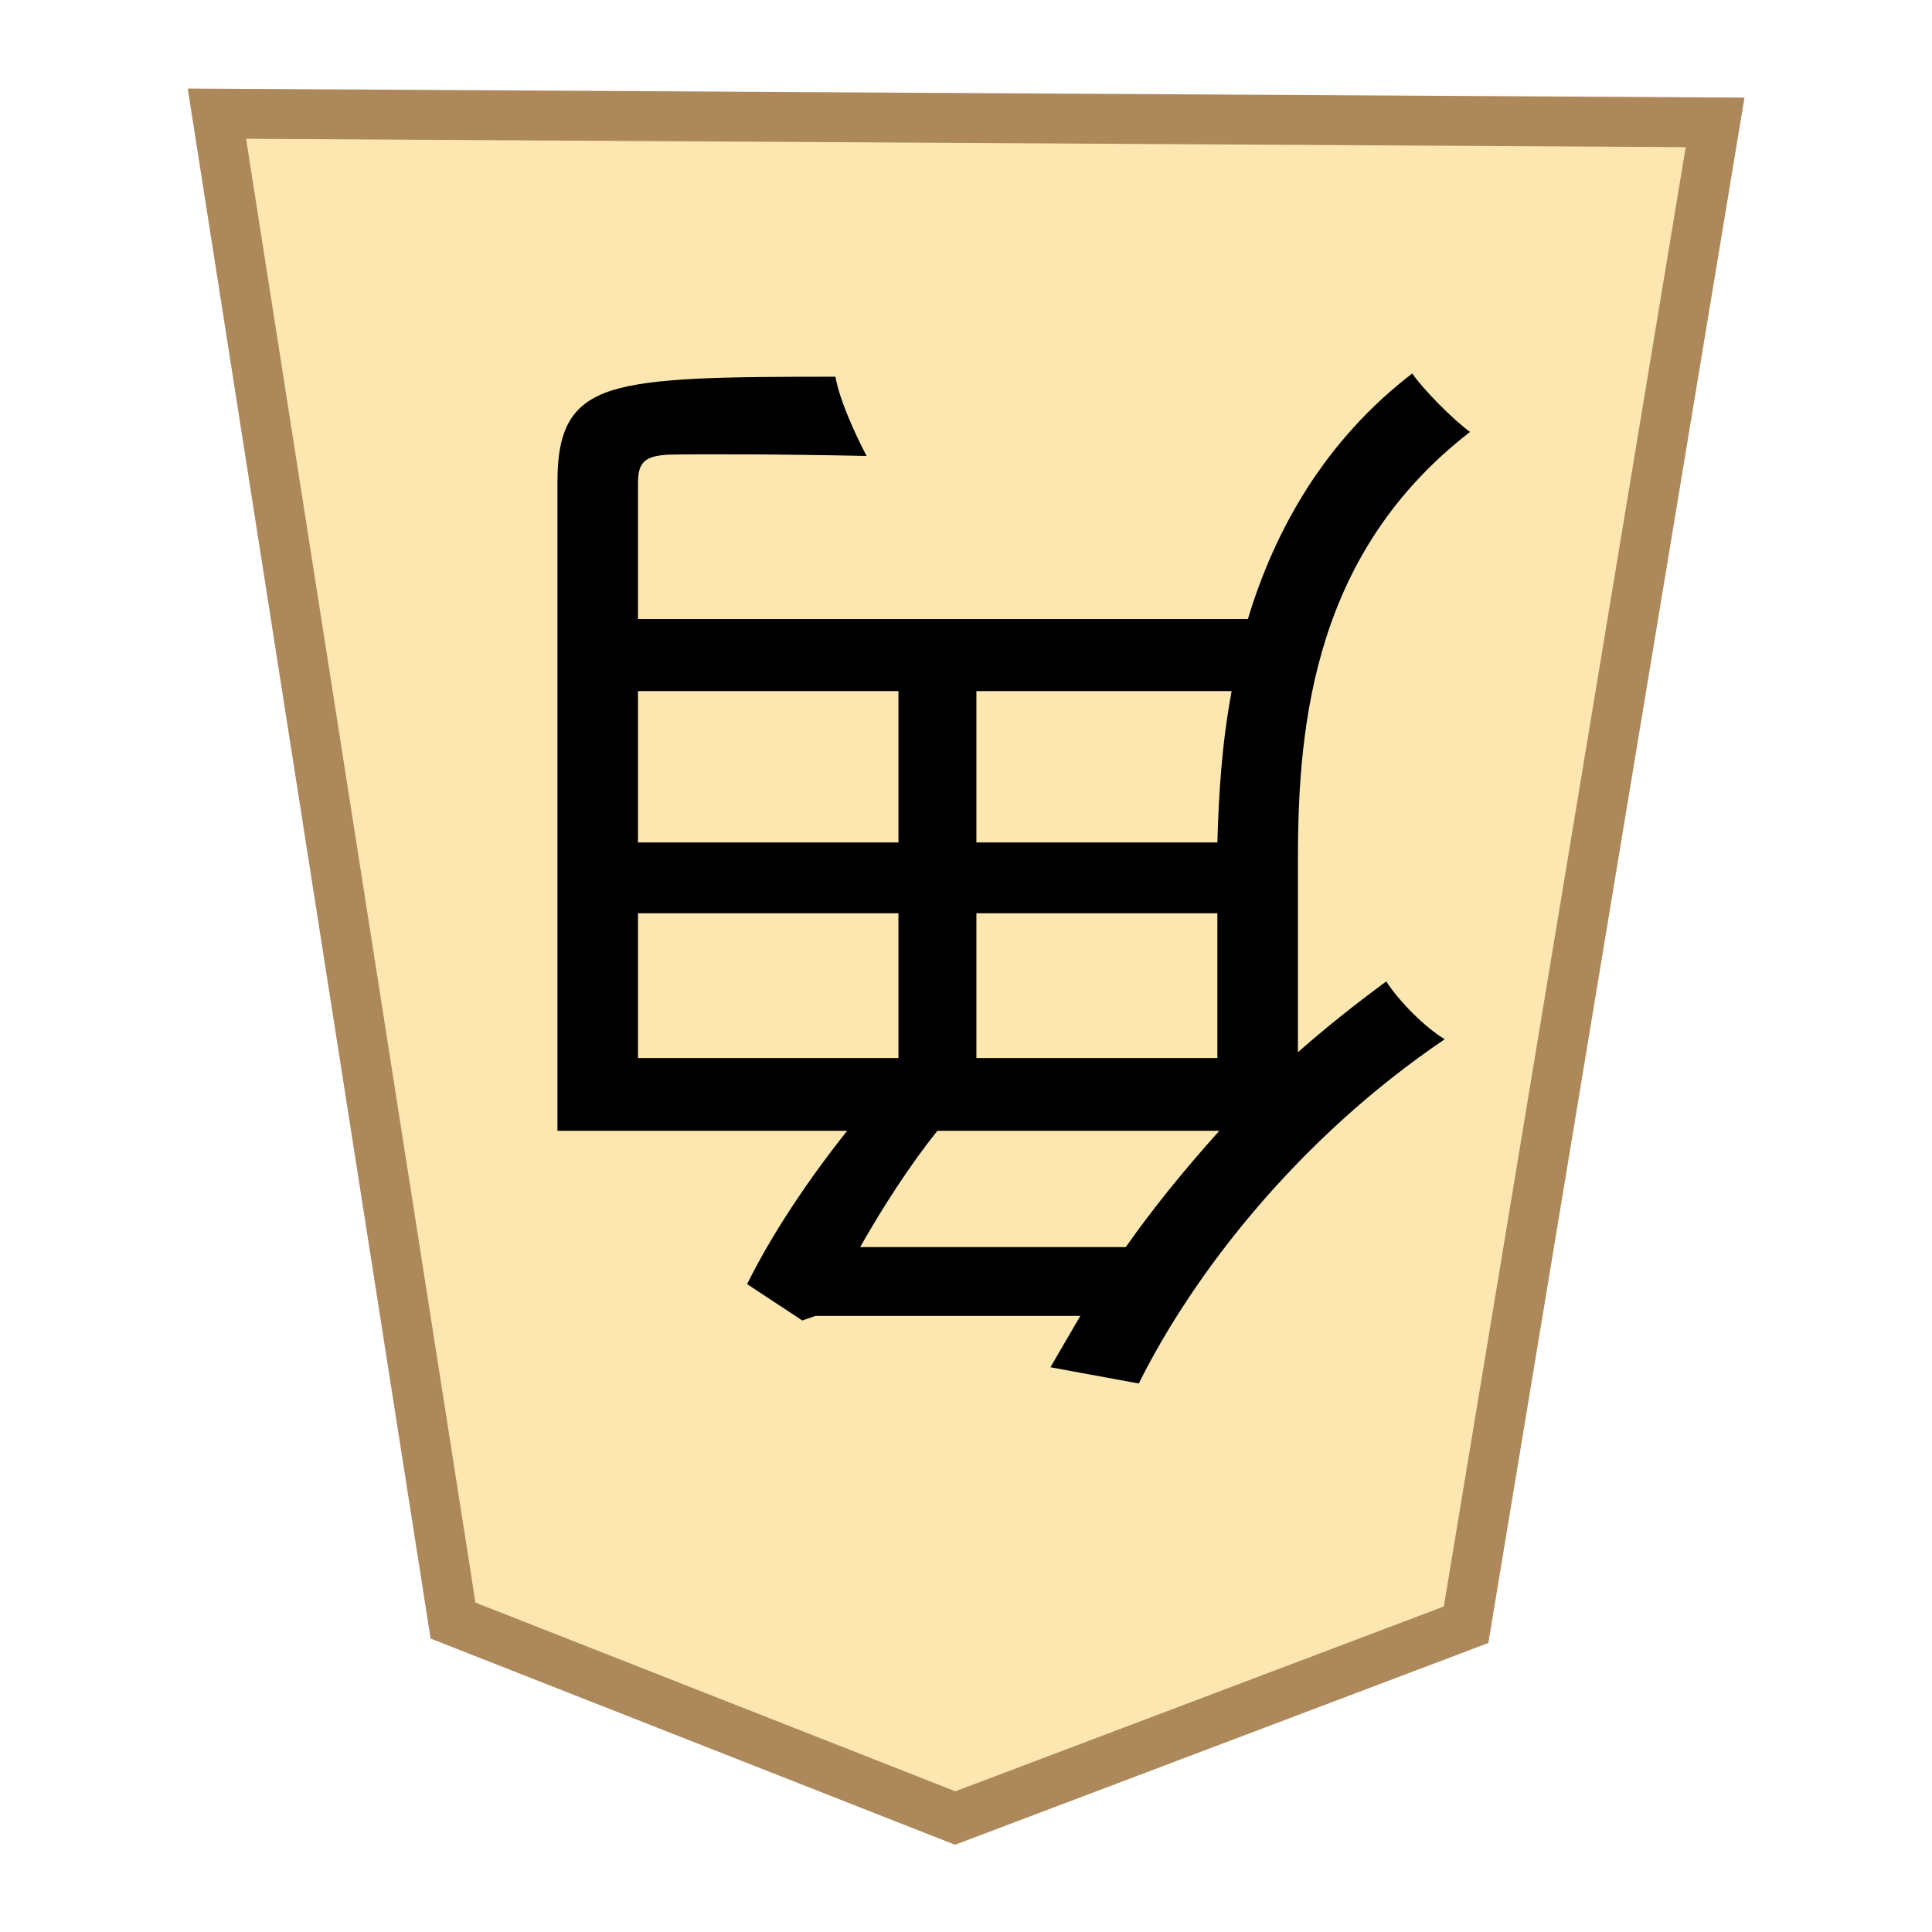
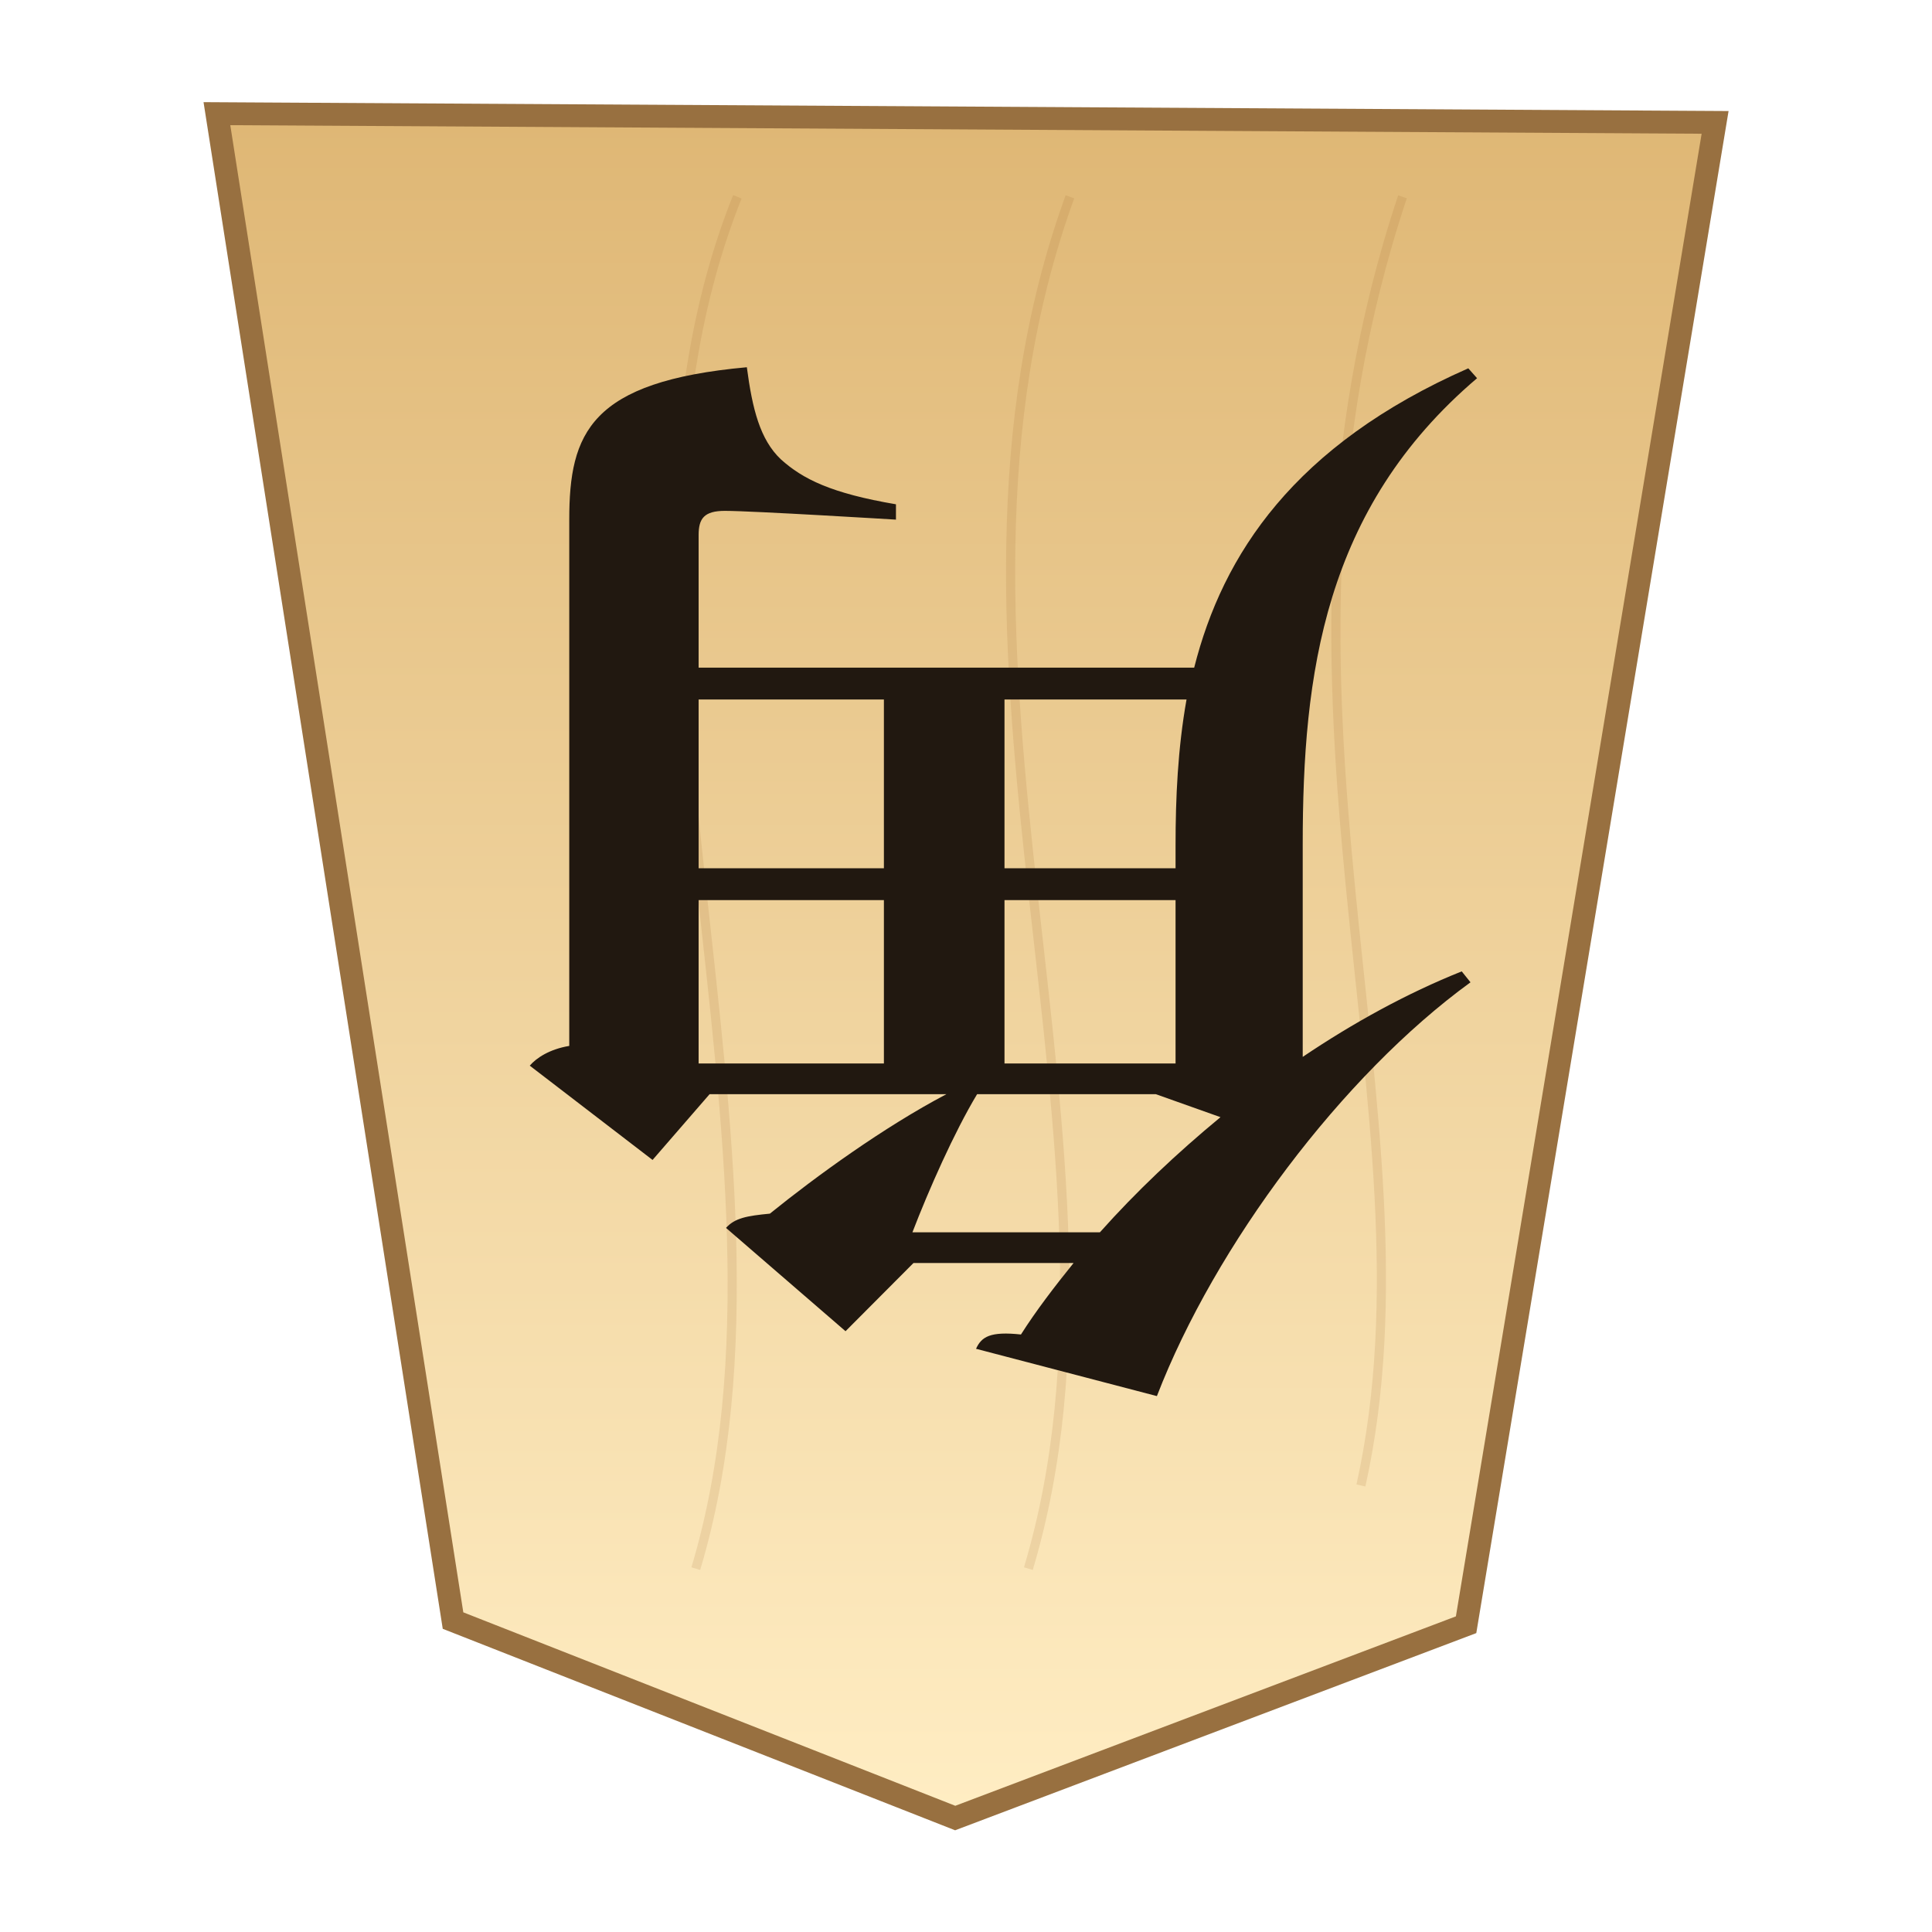
- <svg xmlns="http://www.w3.org/2000/svg" version="1.1" width="45" height="45" id="svg14">
-   <defs id="defs18" />
-   <g transform="matrix(-0.96825,0,0,-0.96825,44.2857,44.28207)" id="g1">
-     <polygon points="4.48,42.79 40.52,43 34.84,6.75 22.76,2 10.47,6.65 " fill="#fce7b1" stroke="#ad885a" stroke-width="1.2" id="polygon1" />
-     <text x="22.61" y="34.53" text-anchor="middle" font-size="26.19px" fill="#000000" font-family="serif" id="text1">角</text>
+ <svg xmlns="http://www.w3.org/2000/svg" width="45" height="45" viewBox="0 0 45 45">
+   <defs>
+     <linearGradient id="surface" x1="0%" y1="0%" x2="0%" y2="100%">
+       <stop offset="0%" stop-color="#ffedc3" />
+       <stop offset="100%" stop-color="#dfb775" />
+     </linearGradient>
+   </defs>
+   <g transform="matrix(-0.96825,0,0,-0.96825,44.2857,44.28207)">
+     <polygon points="4.48,42.79 40.52,43 34.84,6.75 22.76,2 10.47,6.65 " fill="url(#surface)" stroke="#987040" stroke-width="0.55" />
+     <path d="M13 10C11 19 16 29 12 41M21 8C18 18 24 30 20 41M29 8C26 18 32 31 28 41" fill="none" stroke="#996126" stroke-opacity="0.14" stroke-width="0.22" />
+     <path fill="#211810" fill-rule="nonzero" d="M17.459 20.152L21.574 20.152L21.574 24.082L17.459 24.082L17.459 20.152M17.934 19.413L16.378 18.860C17.433 17.989 18.409 17.066 19.279 16.090L23.789 16.090C23.393 17.119 22.787 18.490 22.233 19.413L17.934 19.413M17.459 24.847L21.574 24.847L21.574 28.908L17.195 28.908C17.406 27.722 17.459 26.535 17.459 25.401L17.459 24.847M17.908 12.150C16.510 15.774 13.450 19.862 10.364 22.104L10.575 22.367C11.894 21.840 13.186 21.128 14.400 20.310L14.400 25.427C14.400 29.489 13.899 33.498 10.206 36.636L10.417 36.874C14.611 35.027 16.325 32.390 17.011 29.673L28.932 29.673L28.932 32.865C28.932 33.260 28.800 33.445 28.299 33.445C27.640 33.445 24.185 33.234 24.185 33.234L24.185 33.603C25.741 33.867 26.427 34.210 26.954 34.685C27.455 35.159 27.640 35.898 27.772 36.900C31.543 36.557 32.044 35.318 32.044 33.234L32.044 20.574C32.519 20.495 32.836 20.284 32.994 20.099L30.040 17.831L28.668 19.413L22.971 19.413C24.475 18.622 26.110 17.435 27.218 16.539C27.772 16.486 28.062 16.433 28.273 16.196L25.398 13.711L23.763 15.352L19.912 15.352C20.360 14.796 20.809 14.214 21.178 13.632C21.916 13.711 22.127 13.579 22.259 13.288L17.908 12.150M28.932 20.152L28.932 24.082L24.475 24.082L24.475 20.152L28.932 20.152M28.932 24.847L28.932 28.908L24.475 28.908L24.475 24.847L28.932 24.847" />
  </g>
</svg>
